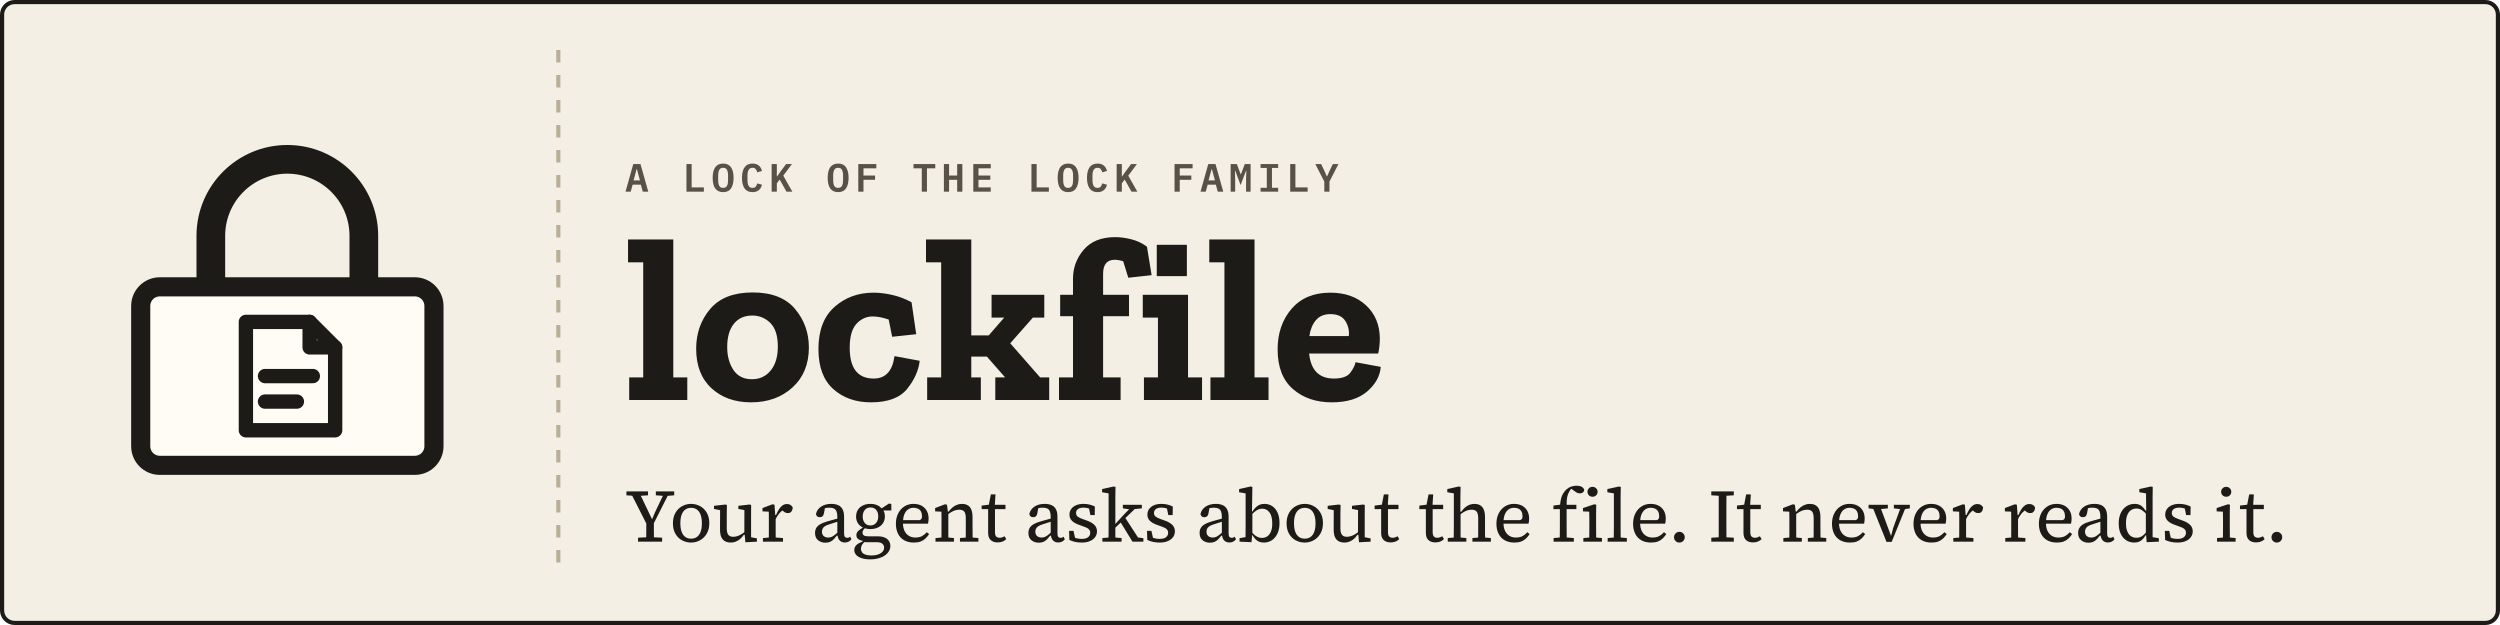
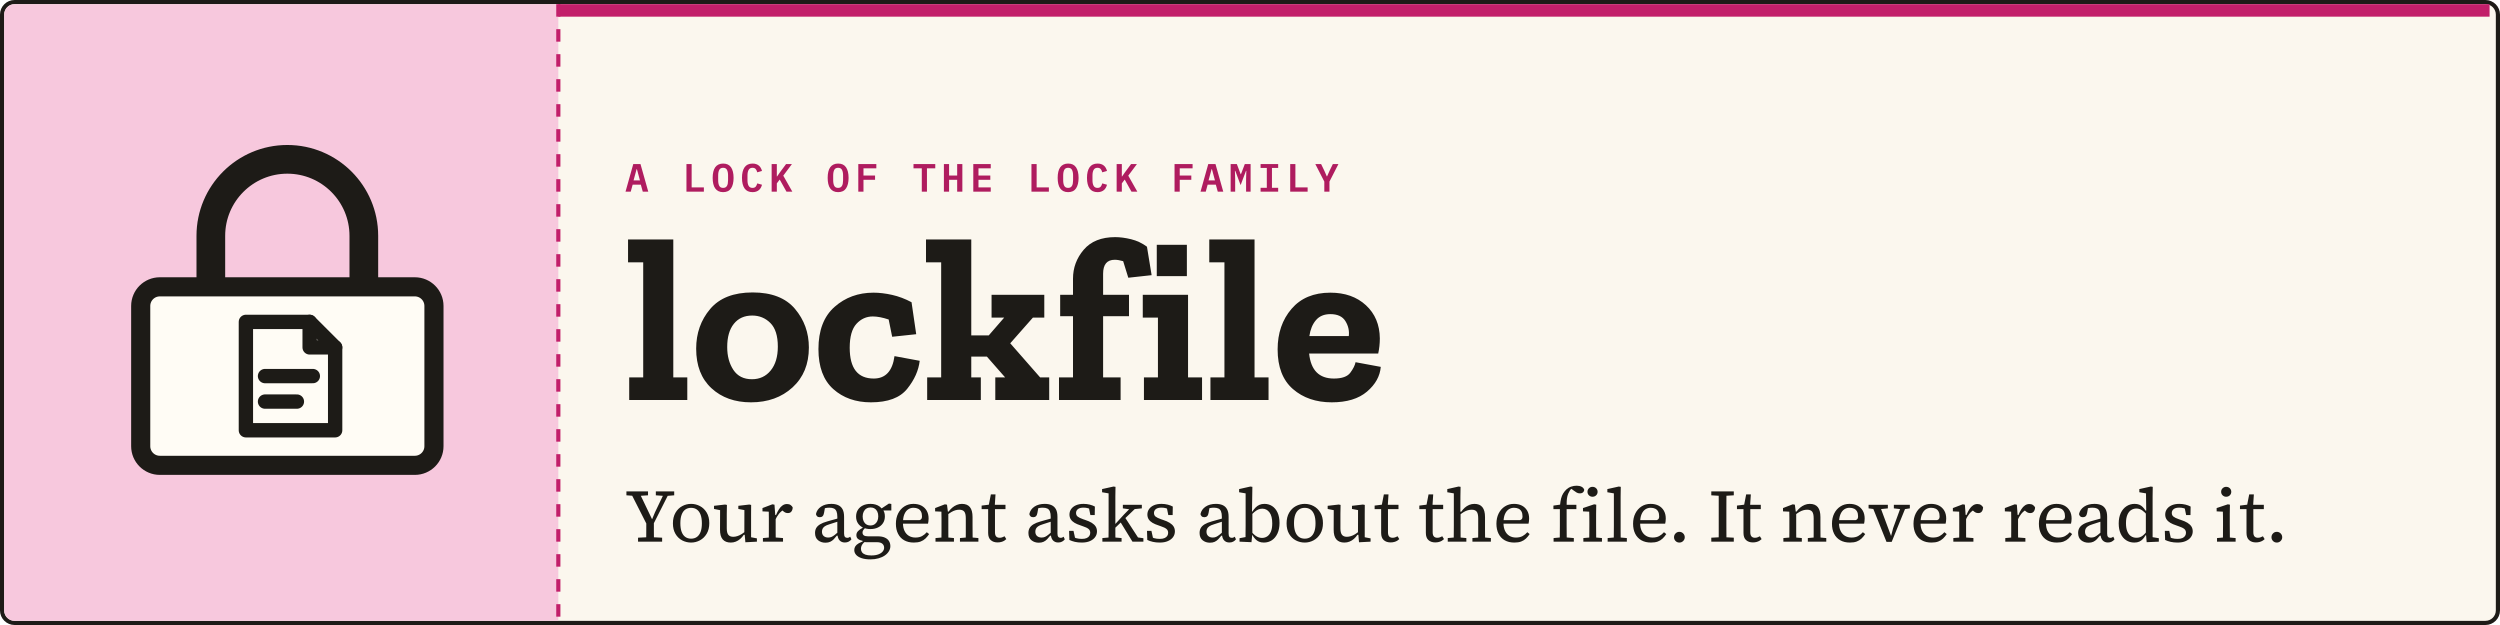
<svg xmlns="http://www.w3.org/2000/svg" viewBox="0 0 1200 300" width="1200" height="300" role="img" aria-label="lockfile: Your agent asks about the file. It never reads it.">
  <style>.lg .i{stroke:#1d1b17}.lg .f{fill:#1d1b17}.lg .p{fill:#fffcf5}.lg .d{stroke:#575146}</style>
-   <rect x="1" y="1" width="1198" height="298" rx="6" fill="#f4efe4" stroke="#1d1b17" stroke-width="2" />
-   <path d="M268 24 V276" stroke="#b9af98" stroke-width="2" stroke-dasharray="6 6" />
+   <rect x="1" y="1" width="1198" height="298" rx="6" fill="#fbf7ee" stroke="#1d1b17" stroke-width="2" />
+   <path d="M7 2 H268 V298 H7 a5 5 0 0 1 -5 -5 V7 a5 5 0 0 1 5 -5 Z" fill="#f7c8dd" />
+   <path d="M268 2 V298" stroke="#c21f6a" stroke-width="2" stroke-dasharray="6 6" />
+   <path d="M268 5 H1195" stroke="#c21f6a" stroke-width="6" />
  <g class="lg" transform="translate(40 52) scale(1.53)">
    <path class="i" d="M40 58 V40 a24 24 0 0 1 48 0 V58" fill="none" stroke-width="9" stroke-linecap="round" />
    <rect class="p i" x="18" y="56" width="92" height="56" rx="6" stroke-width="6" />
    <g class="i" fill="none" stroke-width="4.5" stroke-linecap="round" stroke-linejoin="round">
      <path d="M51 67 H71 L79 75 V101 H51 Z" />
      <path d="M71 67 V75 H79" />
      <path d="M57 84 H72 M57 92 H67" />
    </g>
  </g>
-   <path fill="#575146" d="M308.53 92 307.6 88.64H303.67L302.75 92H300.25L303.97 78.74H307.43L311.17 92ZM305.72 81.19H305.57L304.1 86.6H307.18ZM329.5 92V78.74H331.99V89.95H337.86V92ZM347.1 92.23Q345.81 92.23 344.86 91.76Q343.91 91.3 343.29 90.42Q342.67 89.55 342.38 88.28Q342.08 87 342.08 85.37Q342.08 83.75 342.38 82.47Q342.67 81.19 343.29 80.31Q343.91 79.44 344.86 78.98Q345.81 78.51 347.1 78.51Q349.68 78.51 350.9 80.31Q352.12 82.12 352.12 85.37Q352.12 88.62 350.9 90.42Q349.68 92.23 347.1 92.23ZM347.1 90.19Q347.76 90.19 348.22 89.94Q348.68 89.68 348.95 89.21Q349.23 88.73 349.35 88.04Q349.47 87.34 349.47 86.49V84.23Q349.47 82.52 348.95 81.53Q348.43 80.54 347.1 80.54Q345.77 80.54 345.25 81.53Q344.72 82.52 344.72 84.23V86.51Q344.72 88.22 345.25 89.21Q345.77 90.19 347.1 90.19ZM361.24 92.23Q358.64 92.23 357.39 90.44Q356.15 88.66 356.15 85.37Q356.15 82.1 357.39 80.31Q358.64 78.51 361.24 78.51Q362.23 78.51 362.98 78.78Q363.73 79.04 364.28 79.51Q364.83 79.97 365.19 80.63Q365.56 81.28 365.76 82.06L363.48 82.71Q363.35 82.25 363.18 81.85Q363.01 81.45 362.75 81.16Q362.5 80.87 362.12 80.7Q361.74 80.54 361.2 80.54Q359.91 80.54 359.35 81.53Q358.79 82.52 358.79 84.23V86.51Q358.79 88.22 359.35 89.21Q359.91 90.19 361.2 90.19Q361.74 90.19 362.12 90.03Q362.5 89.87 362.75 89.58Q363.01 89.28 363.18 88.88Q363.35 88.48 363.48 88.03L365.76 88.67Q365.56 89.45 365.19 90.11Q364.83 90.77 364.28 91.23Q363.73 91.7 362.98 91.96Q362.23 92.23 361.24 92.23ZM374.26 86.19 372.88 88.01V92H370.39V78.74H372.88V84.7H372.99L374.53 82.5L377.32 78.74H380.13L375.97 84.32L380.32 92H377.51ZM402.3 92.23Q401.01 92.23 400.06 91.76Q399.11 91.3 398.49 90.42Q397.87 89.55 397.58 88.28Q397.28 87 397.28 85.37Q397.28 83.75 397.58 82.47Q397.87 81.19 398.49 80.31Q399.11 79.44 400.06 78.98Q401.01 78.51 402.3 78.51Q404.88 78.51 406.1 80.31Q407.32 82.12 407.32 85.37Q407.32 88.62 406.1 90.42Q404.88 92.23 402.3 92.23ZM402.3 90.19Q402.97 90.19 403.42 89.94Q403.88 89.68 404.15 89.21Q404.43 88.73 404.55 88.04Q404.68 87.34 404.68 86.49V84.23Q404.68 82.52 404.15 81.53Q403.63 80.54 402.3 80.54Q400.97 80.54 400.45 81.53Q399.93 82.52 399.93 84.23V86.51Q399.93 88.22 400.45 89.21Q400.97 90.19 402.3 90.19ZM411.98 92V78.74H420.64V80.79H414.47V84.25H420.03V86.3H414.47V92ZM444.94 80.79V92H442.46V80.79H438.48V78.74H448.93V80.79ZM459.44 86.3H455.56V92H453.07V78.74H455.56V84.25H459.44V78.74H461.93V92H459.44ZM467.18 92V78.74H475.56V80.79H469.67V84.25H475.35V86.3H469.67V89.95H475.56V92ZM495.1 92V78.74H497.59V89.95H503.46V92ZM512.7 92.23Q511.41 92.23 510.46 91.76Q509.51 91.3 508.89 90.42Q508.27 89.55 507.98 88.28Q507.68 87 507.68 85.37Q507.68 83.75 507.98 82.47Q508.27 81.19 508.89 80.31Q509.51 79.44 510.46 78.98Q511.41 78.51 512.7 78.51Q515.28 78.51 516.5 80.31Q517.72 82.12 517.72 85.37Q517.72 88.62 516.5 90.42Q515.28 92.23 512.7 92.23ZM512.7 90.19Q513.37 90.19 513.82 89.94Q514.28 89.68 514.55 89.21Q514.83 88.73 514.95 88.04Q515.08 87.34 515.08 86.49V84.23Q515.08 82.52 514.55 81.53Q514.03 80.54 512.7 80.54Q511.37 80.54 510.85 81.53Q510.33 82.52 510.33 84.23V86.51Q510.33 88.22 510.85 89.21Q511.37 90.19 512.7 90.19ZM526.84 92.23Q524.24 92.23 522.99 90.44Q521.75 88.66 521.75 85.37Q521.75 82.1 522.99 80.31Q524.24 78.51 526.84 78.51Q527.83 78.51 528.58 78.78Q529.33 79.04 529.88 79.51Q530.43 79.97 530.79 80.63Q531.16 81.28 531.36 82.06L529.08 82.71Q528.95 82.25 528.78 81.85Q528.61 81.45 528.35 81.16Q528.1 80.87 527.72 80.7Q527.34 80.54 526.8 80.54Q525.51 80.54 524.95 81.53Q524.39 82.52 524.39 84.23V86.51Q524.39 88.22 524.95 89.21Q525.51 90.19 526.8 90.19Q527.34 90.19 527.72 90.03Q528.1 89.87 528.35 89.58Q528.61 89.28 528.78 88.88Q528.95 88.48 529.08 88.03L531.36 88.67Q531.16 89.45 530.79 90.11Q530.43 90.77 529.88 91.23Q529.33 91.7 528.58 91.96Q527.83 92.23 526.84 92.23ZM539.86 86.19 538.48 88.01V92H535.99V78.74H538.48V84.7H538.59L540.13 82.5L542.92 78.74H545.73L541.57 84.32L545.92 92H543.11ZM563.78 92V78.74H572.44V80.79H566.27V84.25H571.83V86.3H566.27V92ZM584.53 92 583.6 88.64H579.67L578.76 92H576.25L579.97 78.74H583.43L587.17 92ZM581.72 81.19H581.57L580.1 86.6H583.18ZM598.12 85.86 598.24 82.03H598.07L595.5 88.85L592.94 82.03H592.76L592.88 85.86V92H590.71V78.74H593.68L595.52 83.62H595.65L597.51 78.74H600.29V92H598.12ZM605.08 92V90.14H608.07V80.6H605.08V78.74H613.52V80.6H610.54V90.14H613.52V92ZM619.3 92V78.74H621.79V89.95H627.66V92ZM635.67 92V87.16L631.35 78.74H634.13L635.67 81.93L636.86 84.65H637L638.21 81.93L639.77 78.74H642.45L638.14 87.16V92Z" />
+   <path fill="#af1c5f" d="M308.53 92 307.6 88.64H303.67L302.75 92H300.25L303.97 78.74H307.43L311.17 92ZM305.72 81.19H305.57L304.1 86.6H307.18ZM329.5 92V78.74H331.99V89.95H337.86V92ZM347.1 92.23Q345.81 92.23 344.86 91.76Q343.91 91.3 343.29 90.42Q342.67 89.55 342.38 88.28Q342.08 87 342.08 85.37Q342.08 83.75 342.38 82.47Q342.67 81.19 343.29 80.31Q343.91 79.44 344.86 78.98Q345.81 78.51 347.1 78.51Q349.68 78.51 350.9 80.31Q352.12 82.12 352.12 85.37Q352.12 88.62 350.9 90.42Q349.68 92.23 347.1 92.23ZM347.1 90.19Q347.76 90.19 348.22 89.94Q348.68 89.68 348.95 89.21Q349.23 88.73 349.35 88.04Q349.47 87.34 349.47 86.49V84.23Q349.47 82.52 348.95 81.53Q348.43 80.54 347.1 80.54Q345.77 80.54 345.25 81.53Q344.72 82.52 344.72 84.23V86.51Q344.72 88.22 345.25 89.21Q345.77 90.19 347.1 90.19ZM361.24 92.23Q358.64 92.23 357.39 90.44Q356.15 88.66 356.15 85.37Q356.15 82.1 357.39 80.31Q358.64 78.51 361.24 78.51Q362.23 78.51 362.98 78.78Q363.73 79.04 364.28 79.51Q364.83 79.97 365.19 80.63Q365.56 81.28 365.76 82.06L363.48 82.71Q363.35 82.25 363.18 81.85Q363.01 81.45 362.75 81.16Q362.5 80.87 362.12 80.7Q361.74 80.54 361.2 80.54Q359.91 80.54 359.35 81.53Q358.79 82.52 358.79 84.23V86.51Q358.79 88.22 359.35 89.21Q359.91 90.19 361.2 90.19Q361.74 90.19 362.12 90.03Q362.5 89.87 362.75 89.58Q363.01 89.28 363.18 88.88Q363.35 88.48 363.48 88.03L365.76 88.67Q365.56 89.45 365.19 90.11Q364.83 90.77 364.28 91.23Q363.73 91.7 362.98 91.96Q362.23 92.23 361.24 92.23ZM374.26 86.19 372.88 88.01V92H370.39V78.74H372.88V84.7H372.99L374.53 82.5L377.32 78.74H380.13L375.97 84.32L380.32 92H377.51ZM402.3 92.23Q401.01 92.23 400.06 91.76Q399.11 91.3 398.49 90.42Q397.87 89.55 397.58 88.28Q397.28 87 397.28 85.37Q397.28 83.75 397.58 82.47Q397.87 81.19 398.49 80.31Q399.11 79.44 400.06 78.98Q401.01 78.51 402.3 78.51Q404.88 78.51 406.1 80.31Q407.32 82.12 407.32 85.37Q407.32 88.62 406.1 90.42Q404.88 92.23 402.3 92.23ZM402.3 90.19Q402.97 90.19 403.42 89.94Q403.88 89.68 404.15 89.21Q404.43 88.73 404.55 88.04Q404.68 87.34 404.68 86.49V84.23Q404.68 82.52 404.15 81.53Q403.63 80.54 402.3 80.54Q400.97 80.54 400.45 81.53Q399.93 82.52 399.93 84.23V86.51Q399.93 88.22 400.45 89.21Q400.97 90.19 402.3 90.19ZM411.98 92V78.74H420.64V80.79H414.47V84.25H420.03V86.3H414.47V92ZM444.94 80.79V92H442.46V80.79H438.48V78.74H448.93V80.79ZM459.44 86.3H455.56V92H453.07V78.74H455.56V84.25H459.44V78.74H461.93V92H459.44ZM467.18 92V78.74H475.56V80.79H469.67V84.25H475.35V86.3H469.67V89.95H475.56V92ZM495.1 92V78.74H497.59V89.95H503.46V92ZM512.7 92.23Q511.41 92.23 510.46 91.76Q509.51 91.3 508.89 90.42Q508.27 89.55 507.98 88.28Q507.68 87 507.68 85.37Q507.68 83.75 507.98 82.47Q508.27 81.19 508.89 80.31Q509.51 79.44 510.46 78.98Q511.41 78.51 512.7 78.51Q515.28 78.51 516.5 80.31Q517.72 82.12 517.72 85.37Q517.72 88.62 516.5 90.42Q515.28 92.23 512.7 92.23ZM512.7 90.19Q513.37 90.19 513.82 89.94Q514.28 89.68 514.55 89.21Q514.83 88.73 514.95 88.04Q515.08 87.34 515.08 86.49V84.23Q515.08 82.52 514.55 81.53Q514.03 80.54 512.7 80.54Q511.37 80.54 510.85 81.53Q510.33 82.52 510.33 84.23V86.51Q510.33 88.22 510.85 89.21Q511.37 90.19 512.7 90.19ZM526.84 92.23Q524.24 92.23 522.99 90.44Q521.75 88.66 521.75 85.37Q521.75 82.1 522.99 80.31Q524.24 78.51 526.84 78.51Q527.83 78.51 528.58 78.78Q529.33 79.04 529.88 79.51Q530.43 79.97 530.79 80.63Q531.16 81.28 531.36 82.06L529.08 82.71Q528.95 82.25 528.78 81.85Q528.61 81.45 528.35 81.16Q528.1 80.87 527.72 80.7Q527.34 80.54 526.8 80.54Q525.51 80.54 524.95 81.53Q524.39 82.52 524.39 84.23V86.51Q524.39 88.22 524.95 89.21Q525.51 90.19 526.8 90.19Q527.34 90.19 527.72 90.03Q528.1 89.87 528.35 89.58Q528.61 89.28 528.78 88.88Q528.95 88.48 529.08 88.03L531.36 88.67Q531.16 89.45 530.79 90.11Q530.43 90.77 529.88 91.23Q529.33 91.7 528.58 91.96Q527.83 92.23 526.84 92.23ZM539.86 86.19 538.48 88.01V92H535.99V78.74H538.48V84.7H538.59L540.13 82.5L542.92 78.74H545.73L541.57 84.32L545.92 92H543.11ZM563.78 92V78.74H572.44V80.79H566.27V84.25H571.83V86.3H566.27V92ZM584.53 92 583.6 88.64H579.67L578.76 92H576.25L579.97 78.74H583.43L587.17 92ZM581.72 81.19H581.57L580.1 86.6H583.18ZM598.12 85.86 598.24 82.03H598.07L595.5 88.85L592.94 82.03H592.76L592.88 85.86V92H590.71V78.74H593.68L595.52 83.62H595.65L597.51 78.74H600.29V92H598.12ZM605.08 92V90.14H608.07V80.6H605.08V78.74H613.52V80.6H610.54V90.14H613.52V92ZM619.3 92V78.74H621.79V89.95H627.66V92ZM635.67 92V87.16L631.35 78.74H634.13L635.67 81.93L636.86 84.65H637L638.21 81.93L639.77 78.74H642.45L638.14 87.16V92Z" />
  <path fill="#1d1b17" d="M329.9 192H302.02V181.14H308.74V125.92H301.46V114.94H323.18V181.14H329.9ZM388.26 166.8Q388.26 178.78 380.42 185.95Q372.58 193.12 360.48 193.12Q348.83 193.12 341.5 186.34Q334.16 179.57 334.16 167.36Q334.16 156.27 340.88 148.32Q347.6 140.37 361.26 140.37Q374.93 140.37 381.59 148.26Q388.26 156.16 388.26 166.8ZM373.36 166.35Q373.36 158.62 369.78 155.04Q366.19 151.46 361.04 151.46Q355.44 151.46 352.25 155.43Q349.06 159.41 349.06 166.58Q349.06 173.07 352.02 177.55Q354.99 182.03 360.93 182.03Q366.53 182.03 369.94 177.83Q373.36 173.63 373.36 166.35ZM441.46 173.18Q440.67 180.13 435.46 186.62Q430.26 193.12 418.05 193.12Q407.07 193.12 399.96 186.74Q392.85 180.35 392.85 167.58Q392.85 154.14 400.58 147.31Q408.3 140.48 419.28 140.48Q423.42 140.48 428.18 141.54Q432.94 142.61 437.54 145.07L439.78 160.42L428.24 161.65L426.56 153.36Q422.19 151.9 418.94 151.9Q414.35 151.9 411.1 155.43Q407.86 158.96 407.86 166.91Q407.86 181.7 419.39 181.7Q427.9 181.7 429.36 170.94ZM503.62 192H477.74V181.14H482.45L473.71 171.17H466.21V181.14H470.8V192H445.04V181.14H451.76V125.92H444.48V114.94H466.21V160.98H474.61L482 152.46H475.95V141.49H501.26V152.46H495.78L484.91 164.78L499.25 181.14H503.62ZM535.31 113.82Q538.78 113.82 542.93 114.83Q547.07 115.84 550.54 118.42L552.78 132.08L541.58 133.31L539.12 125.36Q536.77 124.69 535.09 124.69Q529.49 124.69 529.49 131.41V141.49H541.92V151.79H529.49V181.14H537.89V192H508.32V181.14H515.04V151.79H508.88V141.49H515.04V133.76Q515.04 125.92 520.19 119.87Q525.34 113.82 535.31 113.82ZM555.25 132.53V117.52H569.7V132.53ZM576.98 192H549.09V181.14H555.81V152.46H548.53V141.49H570.26V181.14H576.98ZM608.9 192H581.01V181.14H587.73V125.92H580.45V114.94H602.18V181.14H608.9ZM662.77 176.1Q662.21 182.82 656.16 187.97Q650.11 193.12 639.25 193.12Q627.94 193.12 620.6 186.74Q613.26 180.35 613.26 167.7Q613.26 156.05 619.93 148.26Q626.59 140.48 638.58 140.48Q649.1 140.48 655.66 146.53Q662.21 152.58 662.32 162.43Q662.32 166.13 661.54 169.71H628.38Q629.62 181.7 640.26 181.7Q646.08 181.7 648.15 178.9Q650.22 176.1 650.67 173.86ZM647.42 161.31Q647.87 157.5 645.8 154.14Q643.73 150.78 638.58 150.78Q634.1 150.78 631.63 153.7Q629.17 156.61 628.5 161.31Z" />
  <path fill="#1d1b17" d="M306.26 260V258.09L311.45 257.84H312.6L317.82 258.09V260ZM310.15 260Q310.19 258.7 310.19 257.41Q310.19 256.11 310.21 254.78Q310.22 253.45 310.22 252.04Q310.22 250.64 310.22 249.16H313.86Q313.86 250.64 313.86 252.03Q313.86 253.41 313.86 254.76Q313.86 256.11 313.88 257.41Q313.9 258.7 313.9 260ZM310.76 252.33 302.41 235.88H306.59L313.21 249.7H312.82L314.4 245.89L319.19 235.88H321.56L313.25 252.33ZM300.68 237.75V235.88H311.05V237.75L306.55 238.04H304.72ZM314.8 237.75V235.88H323.62V237.75L320.02 238.04H318.79ZM331.72 260.43Q329.45 260.43 327.45 259.39Q325.45 258.34 324.23 256.27Q323 254.2 323 251.22Q323 248.23 324.23 246.12Q325.45 244.02 327.45 242.94Q329.45 241.86 331.72 241.86Q333.98 241.86 335.98 242.92Q337.98 243.98 339.22 246.05Q340.46 248.12 340.46 251.11Q340.46 254.1 339.22 256.18Q337.98 258.27 335.98 259.35Q333.98 260.43 331.72 260.43ZM331.72 258.56Q333.37 258.56 334.52 257.73Q335.68 256.9 336.29 255.28Q336.9 253.66 336.9 251.22Q336.9 248.73 336.29 247.08Q335.68 245.42 334.52 244.59Q333.37 243.76 331.72 243.76Q330.1 243.76 328.94 244.59Q327.79 245.42 327.18 247.06Q326.57 248.7 326.57 251.14Q326.57 253.63 327.18 255.27Q327.79 256.9 328.94 257.73Q330.1 258.56 331.72 258.56ZM350.76 260.43Q348.24 260.43 346.91 258.92Q345.58 257.41 345.61 254.17L345.65 243.87L346.76 245.1L342.73 244.3V242.79L348.02 242.18L348.92 242.36L348.85 246.72V253.59Q348.85 255.79 349.61 256.72Q350.36 257.66 351.95 257.66Q352.88 257.66 353.87 257.35Q354.86 257.05 355.84 256.45Q356.81 255.86 357.74 255.07L358.03 256.69H357.02Q356.27 257.84 355.3 258.69Q354.32 259.53 353.19 259.98Q352.06 260.43 350.76 260.43ZM357.78 260.29 357.42 256.22 357.28 256.18 357.31 244.84 354.4 244.3V242.79L359.65 242.18L360.55 242.36L360.52 246.72V257.88L363.32 258.42V260ZM366.2 260V258.27L370.27 257.91H371.28L375.85 258.27V260ZM369.01 260Q369.01 258.92 369.03 257.59Q369.05 256.26 369.05 254.85Q369.05 253.45 369.05 252.26V250.39Q369.05 249.45 369.05 248.66Q369.05 247.87 369.03 247.13Q369.01 246.39 369.01 245.6L365.99 245.46V243.87L370.74 242.07L371.75 242.25L372.11 247.15L372.32 247.18V252.26Q372.32 253.45 372.32 254.85Q372.32 256.26 372.34 257.59Q372.36 258.92 372.36 260ZM372 249.88 371.71 247.22H372.5Q373.15 245.6 373.93 244.41Q374.7 243.22 375.65 242.58Q376.61 241.93 377.76 241.93Q378.84 241.93 379.54 242.45Q380.24 242.97 380.5 243.58Q380.46 244.7 379.9 245.49Q379.34 246.28 378.16 246.28Q377.4 246.28 376.84 245.98Q376.28 245.67 375.82 245.24L374.99 244.45L376.86 244.3Q375.06 245.17 373.89 246.63Q372.72 248.08 372 249.88ZM396.19 260.5Q394.14 260.5 392.68 259.32Q391.22 258.13 391.22 255.82Q391.22 254.49 391.78 253.48Q392.34 252.48 393.62 251.68Q394.9 250.89 397.09 250.28Q398.14 249.96 399.16 249.69Q400.19 249.42 401.21 249.13Q402.24 248.84 403.25 248.55V250.03Q401.95 250.42 400.66 250.84Q399.36 251.25 398.06 251.68Q396.59 252.12 395.83 252.67Q395.08 253.23 394.81 253.86Q394.54 254.49 394.54 255.21Q394.54 256.54 395.36 257.28Q396.19 258.02 397.56 258.02Q398.46 258.02 399.18 257.7Q399.9 257.37 400.73 256.71Q401.56 256.04 402.67 255.07L402.92 257.12H401.66Q400.94 258.06 400.21 258.83Q399.47 259.6 398.51 260.05Q397.56 260.5 396.19 260.5ZM405.52 260.4Q403.97 260.4 403.01 259.39Q402.06 258.38 401.99 256.4L401.92 256.33V248.08Q401.92 246.43 401.52 245.46Q401.12 244.48 400.28 244.09Q399.43 243.69 398.14 243.69Q397.24 243.69 396.41 243.84Q395.58 243.98 394.68 244.38L396.12 242.94L395.54 246.18Q395.36 247.26 394.86 247.76Q394.36 248.26 393.53 248.26Q392.66 248.26 392.21 247.81Q391.76 247.36 391.66 246.75Q392.12 244.52 394.1 243.19Q396.08 241.86 399.07 241.86Q400.94 241.86 402.31 242.47Q403.68 243.08 404.42 244.43Q405.16 245.78 405.16 248.08V256.08Q405.16 257.19 405.55 257.68Q405.95 258.16 406.67 258.16Q407.14 258.16 407.48 258Q407.82 257.84 408.11 257.62L408.68 258.88Q408.14 259.57 407.37 259.98Q406.6 260.4 405.52 260.4ZM417.83 268.5Q415.31 268.5 413.58 267.92Q411.85 267.34 410.95 266.34Q410.05 265.33 410.05 264.03Q410.05 263.02 410.56 262.23Q411.06 261.44 412.18 260.79Q413.29 260.14 415.09 259.6L415.34 259.86Q414.66 260.36 414.19 260.94Q413.72 261.51 413.49 262.12Q413.26 262.74 413.26 263.46Q413.26 264.39 413.78 265.11Q414.3 265.83 415.4 266.23Q416.5 266.62 418.22 266.62Q420.24 266.62 421.61 266.1Q422.98 265.58 423.68 264.73Q424.38 263.89 424.38 262.92Q424.38 261.73 423.53 260.99Q422.69 260.25 420.85 260.25H416.21Q415.67 260.25 415.11 260.23Q414.55 260.22 414.05 260.18V259.6Q412.72 259.35 411.89 258.72Q411.06 258.09 411.06 256.87Q411.06 255.79 411.83 254.96Q412.61 254.13 414.08 253.34V252.55L415.92 252.84Q414.95 253.66 414.48 254.28Q414.01 254.89 414.01 255.61Q414.01 256.51 414.64 256.98Q415.27 257.44 416.71 257.44H421.39Q423.37 257.44 424.7 258.04Q426.04 258.63 426.7 259.69Q427.37 260.76 427.37 262.16Q427.37 263.42 426.68 264.57Q426 265.72 424.74 266.61Q423.48 267.49 421.72 267.99Q419.95 268.5 417.83 268.5ZM417.83 253.95Q415.81 253.95 414.25 253.23Q412.68 252.51 411.8 251.16Q410.92 249.81 410.92 247.94Q410.92 246.07 411.8 244.7Q412.68 243.33 414.25 242.59Q415.81 241.86 417.83 241.86Q419.16 241.86 420.24 242.18Q421.32 242.5 422.11 243.06Q422.9 243.62 423.37 244.38L423.62 244.41Q424.16 245.1 424.45 245.92Q424.74 246.75 424.74 247.87Q424.74 249.7 423.86 251.07Q422.98 252.44 421.41 253.2Q419.84 253.95 417.83 253.95ZM417.79 252.22Q418.94 252.22 419.79 251.67Q420.64 251.11 421.1 250.14Q421.57 249.16 421.57 247.83Q421.57 246.54 421.12 245.58Q420.67 244.63 419.83 244.11Q418.98 243.58 417.86 243.58Q416.71 243.58 415.87 244.12Q415.02 244.66 414.55 245.64Q414.08 246.61 414.08 247.9Q414.08 249.2 414.53 250.17Q414.98 251.14 415.81 251.68Q416.64 252.22 417.79 252.22ZM422.36 245.02V243.98H423.26L426.68 241.71L427.84 241.89V245.02ZM438.64 260.43Q435.94 260.43 434.01 259.33Q432.08 258.24 431.06 256.2Q430.03 254.17 430.03 251.4Q430.03 248.59 431.11 246.45Q432.19 244.3 434.1 243.08Q436.01 241.86 438.46 241.86Q440.65 241.86 442.27 242.7Q443.89 243.55 444.81 245.13Q445.73 246.72 445.73 248.91Q445.73 249.6 445.64 250.26Q445.55 250.93 445.44 251.36H431.94V249.67H441.37Q442.13 249.42 442.34 248.95Q442.56 248.48 442.56 247.87Q442.56 246.46 442.07 245.55Q441.59 244.63 440.67 244.18Q439.75 243.73 438.46 243.73Q437.09 243.73 435.94 244.48Q434.78 245.24 434.1 246.84Q433.42 248.44 433.42 251.04Q433.42 253.23 434.15 254.8Q434.89 256.36 436.24 257.19Q437.59 258.02 439.39 258.02Q441.3 258.02 442.58 257.32Q443.86 256.62 444.86 255.46L445.98 256.36Q445.19 257.55 444.22 258.49Q443.24 259.42 441.91 259.93Q440.58 260.43 438.64 260.43ZM449.04 260V258.27L453.11 257.91H454.08L457.9 258.27V260ZM451.88 260Q451.88 258.92 451.9 257.59Q451.92 256.26 451.92 254.85Q451.92 253.45 451.92 252.26V250.39Q451.92 249.45 451.92 248.66Q451.92 247.87 451.9 247.13Q451.88 246.39 451.88 245.6L448.86 245.46V243.87L453.54 242.07L454.55 242.25L455.05 246.14H455.2V252.26Q455.2 253.45 455.2 254.85Q455.2 256.26 455.21 257.59Q455.23 258.92 455.23 260ZM460.78 260V258.27L464.77 257.91H465.74L469.63 258.27V260ZM463.55 260Q463.55 258.92 463.57 257.59Q463.58 256.26 463.58 254.87Q463.58 253.48 463.58 252.26V248.77Q463.58 246.5 462.85 245.58Q462.11 244.66 460.45 244.66Q459.52 244.66 458.58 244.93Q457.64 245.2 456.69 245.76Q455.74 246.32 454.73 247.11L454.48 245.56H455.34Q456.1 244.52 457.07 243.69Q458.04 242.86 459.23 242.36Q460.42 241.86 461.71 241.86Q464.3 241.86 465.56 243.42Q466.82 244.99 466.82 248.19V252.26Q466.82 253.48 466.84 254.87Q466.86 256.26 466.86 257.59Q466.86 258.92 466.9 260ZM476 244.38V242.29H482.63V244.38ZM478.81 260.36Q476.8 260.36 475.55 259.24Q474.31 258.13 474.31 255.79Q474.31 255.14 474.31 254.51Q474.31 253.88 474.31 253.05V244.38H471.18V242.68L475.79 242.11L474.46 243.22L475.61 237.32H477.84L477.44 243.51L477.59 243.87V255.46Q477.59 256.9 478.18 257.52Q478.78 258.13 479.82 258.13Q480.5 258.13 481.08 257.91Q481.66 257.7 482.2 257.41L483.02 258.78Q482.63 259.17 482.02 259.55Q481.4 259.93 480.59 260.14Q479.78 260.36 478.81 260.36ZM498.61 260.5Q496.56 260.5 495.1 259.32Q493.64 258.13 493.64 255.82Q493.64 254.49 494.2 253.48Q494.76 252.48 496.04 251.68Q497.32 250.89 499.51 250.28Q500.56 249.96 501.58 249.69Q502.61 249.42 503.63 249.13Q504.66 248.84 505.67 248.55V250.03Q504.37 250.42 503.08 250.84Q501.78 251.25 500.48 251.68Q499.01 252.12 498.25 252.67Q497.5 253.23 497.23 253.86Q496.96 254.49 496.96 255.21Q496.96 256.54 497.78 257.28Q498.61 258.02 499.98 258.02Q500.88 258.02 501.6 257.7Q502.32 257.37 503.15 256.71Q503.98 256.04 505.09 255.07L505.34 257.12H504.08Q503.36 258.06 502.63 258.83Q501.89 259.6 500.93 260.05Q499.98 260.5 498.61 260.5ZM507.94 260.4Q506.39 260.4 505.43 259.39Q504.48 258.38 504.41 256.4L504.34 256.33V248.08Q504.34 246.43 503.94 245.46Q503.54 244.48 502.7 244.09Q501.85 243.69 500.56 243.69Q499.66 243.69 498.83 243.84Q498 243.98 497.1 244.38L498.54 242.94L497.96 246.18Q497.78 247.26 497.28 247.76Q496.78 248.26 495.95 248.26Q495.08 248.26 494.63 247.81Q494.18 247.36 494.08 246.75Q494.54 244.52 496.52 243.19Q498.5 241.86 501.49 241.86Q503.36 241.86 504.73 242.47Q506.1 243.08 506.84 244.43Q507.58 245.78 507.58 248.08V256.08Q507.58 257.19 507.97 257.68Q508.37 258.16 509.09 258.16Q509.56 258.16 509.9 258Q510.24 257.84 510.53 257.62L511.1 258.88Q510.56 259.57 509.79 259.98Q509.02 260.4 507.94 260.4ZM519.24 260.43Q517.44 260.43 515.96 260.09Q514.49 259.75 513.3 259.17L513.16 254.82H515.28L516.25 259.21H514.52V257.41Q515.39 257.98 516.61 258.33Q517.84 258.67 519.28 258.67Q520.72 258.67 521.6 258.27Q522.48 257.88 522.89 257.21Q523.31 256.54 523.31 255.75Q523.31 254.56 522.48 253.88Q521.65 253.2 519.85 252.62L518.66 252.19Q516.97 251.65 515.78 250.95Q514.6 250.24 513.97 249.27Q513.34 248.3 513.34 246.97Q513.34 245.53 514.15 244.36Q514.96 243.19 516.49 242.52Q518.02 241.86 520.1 241.86Q521.69 241.86 523.09 242.22Q524.5 242.58 525.54 243.15L525.47 247.22H523.38L522.59 243.3H524.06V244.77Q523.2 244.2 522.21 243.93Q521.22 243.66 520.1 243.66Q518.27 243.66 517.39 244.38Q516.5 245.1 516.5 246.21Q516.5 247.33 517.28 247.96Q518.05 248.59 519.92 249.24L520.86 249.56Q522.77 250.17 524.05 250.96Q525.32 251.76 525.94 252.75Q526.55 253.74 526.55 255.07Q526.55 256.58 525.68 257.79Q524.82 258.99 523.2 259.71Q521.58 260.43 519.24 260.43ZM529.14 260V258.27L533.24 257.91H534.22L538.36 258.27V260ZM532.06 260Q532.09 259.03 532.09 258.07Q532.09 257.12 532.11 256.13Q532.13 255.14 532.13 254.17Q532.13 253.2 532.13 252.26V236.82L529 236.28V234.76L534.47 233.54L535.44 233.68L535.37 238.26V252.26Q535.37 253.2 535.37 254.17Q535.37 255.14 535.37 256.13Q535.37 257.12 535.39 258.07Q535.4 259.03 535.4 260ZM533.89 254.71V251.97H534.94L539.51 246.97L544.12 242.29H546.82ZM543.58 260 537.56 250.17 539.72 247.94 546.24 257.98 548.83 258.34V260ZM538.97 244.02V242.29H548.08V244.02L543.68 244.45L542.86 244.56ZM556.64 260.43Q554.84 260.43 553.37 260.09Q551.89 259.75 550.7 259.17L550.56 254.82H552.68L553.66 259.21H551.93V257.41Q552.79 257.98 554.02 258.33Q555.24 258.67 556.68 258.67Q558.12 258.67 559 258.27Q559.88 257.88 560.3 257.21Q560.71 256.54 560.71 255.75Q560.71 254.56 559.88 253.88Q559.06 253.2 557.26 252.62L556.07 252.19Q554.38 251.65 553.19 250.95Q552 250.24 551.37 249.27Q550.74 248.3 550.74 246.97Q550.74 245.53 551.55 244.36Q552.36 243.19 553.89 242.52Q555.42 241.86 557.51 241.86Q559.09 241.86 560.5 242.22Q561.9 242.58 562.94 243.15L562.87 247.22H560.78L559.99 243.3H561.47V244.77Q560.6 244.2 559.61 243.93Q558.62 243.66 557.51 243.66Q555.67 243.66 554.79 244.38Q553.91 245.1 553.91 246.21Q553.91 247.33 554.68 247.96Q555.46 248.59 557.33 249.24L558.26 249.56Q560.17 250.17 561.45 250.96Q562.73 251.76 563.34 252.75Q563.95 253.74 563.95 255.07Q563.95 256.58 563.09 257.79Q562.22 258.99 560.6 259.71Q558.98 260.43 556.64 260.43ZM580.76 260.5Q578.71 260.5 577.25 259.32Q575.8 258.13 575.8 255.82Q575.8 254.49 576.35 253.48Q576.91 252.48 578.19 251.68Q579.47 250.89 581.66 250.28Q582.71 249.96 583.73 249.69Q584.76 249.42 585.79 249.13Q586.81 248.84 587.82 248.55V250.03Q586.52 250.42 585.23 250.84Q583.93 251.25 582.64 251.68Q581.16 252.12 580.4 252.67Q579.65 253.23 579.38 253.86Q579.11 254.49 579.11 255.21Q579.11 256.54 579.94 257.28Q580.76 258.02 582.13 258.02Q583.03 258.02 583.75 257.7Q584.47 257.37 585.3 256.71Q586.13 256.04 587.24 255.07L587.5 257.12H586.24Q585.52 258.06 584.78 258.83Q584.04 259.6 583.09 260.05Q582.13 260.5 580.76 260.5ZM590.09 260.4Q588.54 260.4 587.59 259.39Q586.63 258.38 586.56 256.4L586.49 256.33V248.08Q586.49 246.43 586.09 245.46Q585.7 244.48 584.85 244.09Q584 243.69 582.71 243.69Q581.81 243.69 580.98 243.84Q580.15 243.98 579.25 244.38L580.69 242.94L580.12 246.18Q579.94 247.26 579.43 247.76Q578.93 248.26 578.1 248.26Q577.24 248.26 576.79 247.81Q576.34 247.36 576.23 246.75Q576.7 244.52 578.68 243.19Q580.66 241.86 583.64 241.86Q585.52 241.86 586.88 242.47Q588.25 243.08 588.99 244.43Q589.73 245.78 589.73 248.08V256.08Q589.73 257.19 590.12 257.68Q590.52 258.16 591.24 258.16Q591.71 258.16 592.05 258Q592.39 257.84 592.68 257.62L593.26 258.88Q592.72 259.57 591.94 259.98Q591.17 260.4 590.09 260.4ZM594.98 260V258.34L597.86 257.8Q597.86 256.9 597.86 255.95Q597.86 255 597.88 254.04Q597.9 253.09 597.9 252.26V236.82L594.77 236.28V234.76L600.17 233.54L601.14 233.68L601.07 238.26L600.96 245.6L601.14 245.85V256.58L601.07 256.62L600.71 260.25ZM606.65 260.43Q605.35 260.43 604.36 260.02Q603.37 259.6 602.58 258.78Q601.79 257.95 601.07 256.72H599.81L599.99 254.38Q601.43 256.29 602.81 257.25Q604.2 258.2 605.78 258.2Q607.15 258.2 608.27 257.46Q609.38 256.72 610.03 255.18Q610.68 253.63 610.68 251.25Q610.68 247.69 609.33 245.92Q607.98 244.16 605.89 244.16Q604.92 244.16 603.98 244.56Q603.05 244.95 602.08 245.78Q601.1 246.61 599.95 247.94L599.81 245.6H601.1Q601.86 244.45 602.69 243.6Q603.52 242.76 604.54 242.31Q605.57 241.86 606.94 241.86Q608.99 241.86 610.63 242.92Q612.26 243.98 613.22 246.03Q614.17 248.08 614.17 251.04Q614.17 253.95 613.18 256.08Q612.19 258.2 610.5 259.32Q608.81 260.43 606.65 260.43ZM626.27 260.43Q624 260.43 622 259.39Q620 258.34 618.78 256.27Q617.56 254.2 617.56 251.22Q617.56 248.23 618.78 246.12Q620 244.02 622 242.94Q624 241.86 626.27 241.86Q628.54 241.86 630.53 242.92Q632.53 243.98 633.77 246.05Q635.02 248.12 635.02 251.11Q635.02 254.1 633.77 256.18Q632.53 258.27 630.53 259.35Q628.54 260.43 626.27 260.43ZM626.27 258.56Q627.92 258.56 629.08 257.73Q630.23 256.9 630.84 255.28Q631.45 253.66 631.45 251.22Q631.45 248.73 630.84 247.08Q630.23 245.42 629.08 244.59Q627.92 243.76 626.27 243.76Q624.65 243.76 623.5 244.59Q622.34 245.42 621.73 247.06Q621.12 248.7 621.12 251.14Q621.12 253.63 621.73 255.27Q622.34 256.9 623.5 257.73Q624.65 258.56 626.27 258.56ZM645.31 260.43Q642.79 260.43 641.46 258.92Q640.13 257.41 640.16 254.17L640.2 243.87L641.32 245.1L637.28 244.3V242.79L642.58 242.18L643.48 242.36L643.4 246.72V253.59Q643.4 255.79 644.16 256.72Q644.92 257.66 646.5 257.66Q647.44 257.66 648.43 257.35Q649.42 257.05 650.39 256.45Q651.36 255.86 652.3 255.07L652.58 256.69H651.58Q650.82 257.84 649.85 258.69Q648.88 259.53 647.74 259.98Q646.61 260.43 645.31 260.43ZM652.33 260.29 651.97 256.22 651.83 256.18 651.86 244.84 648.95 244.3V242.79L654.2 242.18L655.1 242.36L655.07 246.72V257.88L657.88 258.42V260ZM664.64 244.38V242.29H671.27V244.38ZM667.45 260.36Q665.44 260.36 664.19 259.24Q662.95 258.13 662.95 255.79Q662.95 255.14 662.95 254.51Q662.95 253.88 662.95 253.05V244.38H659.82V242.68L664.43 242.11L663.1 243.22L664.25 237.32H666.48L666.08 243.51L666.23 243.87V255.46Q666.23 256.9 666.82 257.52Q667.42 258.13 668.46 258.13Q669.14 258.13 669.72 257.91Q670.3 257.7 670.84 257.41L671.66 258.78Q671.27 259.17 670.66 259.55Q670.04 259.93 669.23 260.14Q668.42 260.36 667.45 260.36ZM686.1 244.38V242.29H692.72V244.38ZM688.91 260.36Q686.89 260.36 685.65 259.24Q684.41 258.13 684.41 255.79Q684.41 255.14 684.41 254.51Q684.41 253.88 684.41 253.05V244.38H681.28V242.68L685.88 242.11L684.55 243.22L685.7 237.32H687.94L687.54 243.51L687.68 243.87V255.46Q687.68 256.9 688.28 257.52Q688.87 258.13 689.92 258.13Q690.6 258.13 691.18 257.91Q691.75 257.7 692.29 257.41L693.12 258.78Q692.72 259.17 692.11 259.55Q691.5 259.93 690.69 260.14Q689.88 260.36 688.91 260.36ZM694.92 260V258.27L698.99 257.91H699.96L703.85 258.27V260ZM697.76 260Q697.8 258.92 697.8 257.59Q697.8 256.26 697.82 254.85Q697.84 253.45 697.84 252.26V236.82L694.7 236.28V234.76L700.1 233.54L701.08 233.68L701 238.26L700.97 246.03L701.08 246.28V252.26Q701.08 253.45 701.08 254.85Q701.08 256.26 701.09 257.59Q701.11 258.92 701.11 260ZM706.76 260V258.27L710.72 257.91H711.73L715.62 258.27V260ZM709.5 260Q709.5 258.92 709.52 257.59Q709.54 256.26 709.54 254.87Q709.54 253.48 709.54 252.26V248.77Q709.54 246.5 708.8 245.58Q708.06 244.66 706.4 244.66Q705.47 244.66 704.53 244.93Q703.6 245.2 702.64 245.76Q701.69 246.32 700.68 247.15L700.36 245.6H701.44Q702.12 244.56 703.07 243.71Q704.03 242.86 705.2 242.36Q706.37 241.86 707.7 241.86Q710.26 241.86 711.53 243.42Q712.81 244.99 712.81 248.19V252.26Q712.81 253.48 712.81 254.87Q712.81 256.26 712.83 257.59Q712.85 258.92 712.85 260ZM726.89 260.43Q724.19 260.43 722.26 259.33Q720.34 258.24 719.31 256.2Q718.28 254.17 718.28 251.4Q718.28 248.59 719.36 246.45Q720.44 244.3 722.35 243.08Q724.26 241.86 726.71 241.86Q728.9 241.86 730.52 242.7Q732.14 243.55 733.06 245.13Q733.98 246.72 733.98 248.91Q733.98 249.6 733.89 250.26Q733.8 250.93 733.69 251.36H720.19V249.67H729.62Q730.38 249.42 730.6 248.95Q730.81 248.48 730.81 247.87Q730.81 246.46 730.33 245.55Q729.84 244.63 728.92 244.18Q728 243.73 726.71 243.73Q725.34 243.73 724.19 244.48Q723.04 245.24 722.35 246.84Q721.67 248.44 721.67 251.04Q721.67 253.23 722.41 254.8Q723.14 256.36 724.49 257.19Q725.84 258.02 727.64 258.02Q729.55 258.02 730.83 257.32Q732.11 256.62 733.12 255.46L734.23 256.36Q733.44 257.55 732.47 258.49Q731.5 259.42 730.16 259.93Q728.83 260.43 726.89 260.43ZM745.72 260V258.27L749.57 257.91H751.15L755.44 258.27V260ZM748.67 260Q748.7 258.7 748.7 257.41Q748.7 256.11 748.72 254.82Q748.74 253.52 748.74 252.26V244.38H745.64V242.68L749.71 242.11L748.78 243.12L748.81 242.5Q748.99 240.6 749.33 239.25Q749.68 237.9 750.31 236.87Q750.94 235.84 751.87 234.94Q752.88 234.01 754.16 233.58Q755.44 233.14 756.8 233.14Q758.17 233.14 759.14 233.63Q760.12 234.12 760.44 235.12Q760.4 235.81 759.86 236.31Q759.32 236.82 758.32 236.82Q757.45 236.82 756.79 236.42Q756.12 236.02 755.36 235.45L753.92 234.37L754.5 234.4H754.64L755.15 234.3Q754.61 234.44 754.25 234.66Q753.89 234.87 753.53 235.45Q753.13 236.1 752.81 236.82Q752.48 237.54 752.29 238.45Q752.09 239.37 752.02 240.6Q751.94 241.82 751.98 243.44V252.26Q751.98 253.52 752 254.82Q752.02 256.11 752.02 257.41Q752.02 258.7 752.05 260ZM750.5 244.38V242.29H756.66V244.38ZM760.01 260V258.27L764.04 257.91H765.05L768.94 258.27V260ZM762.82 260Q762.85 258.92 762.85 257.59Q762.85 256.26 762.87 254.85Q762.89 253.45 762.89 252.26V250.39Q762.89 249.02 762.87 247.9Q762.85 246.79 762.82 245.6L759.83 245.46V243.87L765.19 242.07L766.2 242.25L766.13 246.64V252.26Q766.13 253.45 766.15 254.85Q766.16 256.26 766.16 257.59Q766.16 258.92 766.2 260ZM764.4 238.44Q763.39 238.44 762.69 237.75Q761.99 237.07 761.99 236.06Q761.99 235.05 762.69 234.37Q763.39 233.68 764.4 233.68Q765.44 233.68 766.15 234.37Q766.85 235.05 766.85 236.06Q766.85 237.07 766.15 237.75Q765.44 238.44 764.4 238.44ZM771.67 260V258.27L775.78 257.91H776.75L780.89 258.27V260ZM774.59 260Q774.62 258.7 774.62 257.41Q774.62 256.11 774.64 254.82Q774.66 253.52 774.66 252.26V236.82L771.53 236.28V234.76L777 233.54L777.97 233.68L777.9 238.26V252.26Q777.9 253.52 777.9 254.82Q777.9 256.11 777.92 257.41Q777.94 258.7 777.94 260ZM792.48 260.43Q789.78 260.43 787.85 259.33Q785.93 258.24 784.9 256.2Q783.88 254.17 783.88 251.4Q783.88 248.59 784.96 246.45Q786.04 244.3 787.94 243.08Q789.85 241.86 792.3 241.86Q794.5 241.86 796.12 242.7Q797.74 243.55 798.65 245.13Q799.57 246.72 799.57 248.91Q799.57 249.6 799.48 250.26Q799.39 250.93 799.28 251.36H785.78V249.67H795.22Q795.97 249.42 796.19 248.95Q796.4 248.48 796.4 247.87Q796.4 246.46 795.92 245.55Q795.43 244.63 794.51 244.18Q793.6 243.73 792.3 243.73Q790.93 243.73 789.78 244.48Q788.63 245.24 787.94 246.84Q787.26 248.44 787.26 251.04Q787.26 253.23 788 254.8Q788.74 256.36 790.09 257.19Q791.44 258.02 793.24 258.02Q795.14 258.02 796.42 257.32Q797.7 256.62 798.71 255.46L799.82 256.36Q799.03 257.55 798.06 258.49Q797.09 259.42 795.76 259.93Q794.42 260.43 792.48 260.43ZM806.09 260.43Q805.01 260.43 804.27 259.68Q803.53 258.92 803.53 257.88Q803.53 256.8 804.27 256.04Q805.01 255.28 806.09 255.28Q807.17 255.28 807.92 256.04Q808.68 256.8 808.68 257.88Q808.68 258.92 807.92 259.68Q807.17 260.43 806.09 260.43ZM821.42 260V258.09L826.25 257.84H827.4L832.22 258.09V260ZM824.95 260Q824.99 258.13 824.99 256.27Q824.99 254.42 824.99 252.55Q824.99 250.68 824.99 248.8V247.04Q824.99 245.2 824.99 243.33Q824.99 241.46 824.99 239.59Q824.99 237.72 824.95 235.88H828.7Q828.7 237.72 828.68 239.57Q828.66 241.42 828.66 243.3Q828.66 245.17 828.66 247.04V248.8Q828.66 250.64 828.66 252.53Q828.66 254.42 828.68 256.27Q828.7 258.13 828.7 260ZM821.42 237.75V235.88H832.22V237.75L827.4 238.04H826.25ZM838.56 244.38V242.29H845.18V244.38ZM841.37 260.36Q839.35 260.36 838.11 259.24Q836.87 258.13 836.87 255.79Q836.87 255.14 836.87 254.51Q836.87 253.88 836.87 253.05V244.38H833.74V242.68L838.34 242.11L837.01 243.22L838.16 237.32H840.4L840 243.51L840.14 243.87V255.46Q840.14 256.9 840.74 257.52Q841.33 258.13 842.38 258.13Q843.06 258.13 843.64 257.91Q844.21 257.7 844.75 257.41L845.58 258.78Q845.18 259.17 844.57 259.55Q843.96 259.93 843.15 260.14Q842.34 260.36 841.37 260.36ZM856.02 260V258.27L860.09 257.91H861.06L864.88 258.27V260ZM858.86 260Q858.86 258.92 858.88 257.59Q858.9 256.26 858.9 254.85Q858.9 253.45 858.9 252.26V250.39Q858.9 249.45 858.9 248.66Q858.9 247.87 858.88 247.13Q858.86 246.39 858.86 245.6L855.84 245.46V243.87L860.52 242.07L861.53 242.25L862.03 246.14H862.18V252.26Q862.18 253.45 862.18 254.85Q862.18 256.26 862.19 257.59Q862.21 258.92 862.21 260ZM867.76 260V258.27L871.75 257.91H872.72L876.61 258.27V260ZM870.53 260Q870.53 258.92 870.55 257.59Q870.56 256.26 870.56 254.87Q870.56 253.48 870.56 252.26V248.77Q870.56 246.5 869.83 245.58Q869.09 244.66 867.43 244.66Q866.5 244.66 865.56 244.93Q864.62 245.2 863.67 245.76Q862.72 246.32 861.71 247.11L861.46 245.56H862.32Q863.08 244.52 864.05 243.69Q865.02 242.86 866.21 242.36Q867.4 241.86 868.69 241.86Q871.28 241.86 872.54 243.42Q873.8 244.99 873.8 248.19V252.26Q873.8 253.48 873.82 254.87Q873.84 256.26 873.84 257.59Q873.84 258.92 873.88 260ZM887.95 260.43Q885.25 260.43 883.33 259.33Q881.4 258.24 880.37 256.2Q879.35 254.17 879.35 251.4Q879.35 248.59 880.43 246.45Q881.51 244.3 883.42 243.08Q885.32 241.86 887.77 241.86Q889.97 241.86 891.59 242.7Q893.21 243.55 894.13 245.13Q895.04 246.72 895.04 248.91Q895.04 249.6 894.95 250.26Q894.86 250.93 894.76 251.36H881.26V249.67H890.69Q891.44 249.42 891.66 248.95Q891.88 248.48 891.88 247.87Q891.88 246.46 891.39 245.55Q890.9 244.63 889.99 244.18Q889.07 243.73 887.77 243.73Q886.4 243.73 885.25 244.48Q884.1 245.24 883.42 246.84Q882.73 248.44 882.73 251.04Q882.73 253.23 883.47 254.8Q884.21 256.36 885.56 257.19Q886.91 258.02 888.71 258.02Q890.62 258.02 891.89 257.32Q893.17 256.62 894.18 255.46L895.3 256.36Q894.5 257.55 893.53 258.49Q892.56 259.42 891.23 259.93Q889.9 260.43 887.95 260.43ZM905.52 260.11 898.39 242.29H902.14L907.86 257.66H907.61L908.69 253.52L912.79 242.29H915.24L908 260.11ZM896.92 244.02V242.29H906.17V244.02L901.99 244.45H900.26ZM909.05 244.02V242.29H916.72V244.02L913.87 244.45H912.79ZM927.08 260.43Q924.38 260.43 922.46 259.33Q920.53 258.24 919.51 256.2Q918.48 254.17 918.48 251.4Q918.48 248.59 919.56 246.45Q920.64 244.3 922.55 243.08Q924.46 241.86 926.9 241.86Q929.1 241.86 930.72 242.7Q932.34 243.55 933.26 245.13Q934.18 246.72 934.18 248.91Q934.18 249.6 934.09 250.26Q934 250.93 933.89 251.36H920.39V249.67H929.82Q930.58 249.42 930.79 248.95Q931.01 248.48 931.01 247.87Q931.01 246.46 930.52 245.55Q930.04 244.63 929.12 244.18Q928.2 243.73 926.9 243.73Q925.54 243.73 924.38 244.48Q923.23 245.24 922.55 246.84Q921.86 248.44 921.86 251.04Q921.86 253.23 922.6 254.8Q923.34 256.36 924.69 257.19Q926.04 258.02 927.84 258.02Q929.75 258.02 931.03 257.32Q932.3 256.62 933.31 255.46L934.43 256.36Q933.64 257.55 932.66 258.49Q931.69 259.42 930.36 259.93Q929.03 260.43 927.08 260.43ZM937.6 260V258.27L941.66 257.91H942.67L947.24 258.27V260ZM940.4 260Q940.4 258.92 940.42 257.59Q940.44 256.26 940.44 254.85Q940.44 253.45 940.44 252.26V250.39Q940.44 249.45 940.44 248.66Q940.44 247.87 940.42 247.13Q940.4 246.39 940.4 245.6L937.38 245.46V243.87L942.13 242.07L943.14 242.25L943.5 247.15L943.72 247.18V252.26Q943.72 253.45 943.72 254.85Q943.72 256.26 943.73 257.59Q943.75 258.92 943.75 260ZM943.39 249.88 943.1 247.22H943.9Q944.54 245.6 945.32 244.41Q946.09 243.22 947.05 242.58Q948 241.93 949.15 241.93Q950.23 241.93 950.93 242.45Q951.64 242.97 951.89 243.58Q951.85 244.7 951.29 245.49Q950.74 246.28 949.55 246.28Q948.79 246.28 948.23 245.98Q947.68 245.67 947.21 245.24L946.38 244.45L948.25 244.3Q946.45 245.17 945.28 246.63Q944.11 248.08 943.39 249.88ZM962.54 260V258.27L966.61 257.91H967.62L972.19 258.27V260ZM965.35 260Q965.35 258.92 965.37 257.59Q965.39 256.26 965.39 254.85Q965.39 253.45 965.39 252.26V250.39Q965.39 249.45 965.39 248.66Q965.39 247.87 965.37 247.13Q965.35 246.39 965.35 245.6L962.33 245.46V243.87L967.08 242.07L968.09 242.25L968.45 247.15L968.66 247.18V252.26Q968.66 253.45 968.66 254.85Q968.66 256.26 968.68 257.59Q968.7 258.92 968.7 260ZM968.34 249.88 968.05 247.22H968.84Q969.49 245.6 970.27 244.41Q971.04 243.22 971.99 242.58Q972.95 241.93 974.1 241.93Q975.18 241.93 975.88 242.45Q976.58 242.97 976.84 243.58Q976.8 244.7 976.24 245.49Q975.68 246.28 974.5 246.28Q973.74 246.28 973.18 245.98Q972.62 245.67 972.16 245.24L971.33 244.45L973.2 244.3Q971.4 245.17 970.23 246.63Q969.06 248.08 968.34 249.88ZM987.28 260.43Q984.58 260.43 982.65 259.33Q980.72 258.24 979.7 256.2Q978.67 254.17 978.67 251.4Q978.67 248.59 979.75 246.45Q980.83 244.3 982.74 243.08Q984.65 241.86 987.1 241.86Q989.29 241.86 990.91 242.7Q992.53 243.55 993.45 245.13Q994.37 246.72 994.37 248.91Q994.37 249.6 994.28 250.26Q994.19 250.93 994.08 251.36H980.58V249.67H990.01Q990.77 249.42 990.98 248.95Q991.2 248.48 991.2 247.87Q991.2 246.46 990.71 245.55Q990.23 244.63 989.31 244.18Q988.39 243.73 987.1 243.73Q985.73 243.73 984.58 244.48Q983.42 245.24 982.74 246.84Q982.06 248.44 982.06 251.04Q982.06 253.23 982.79 254.8Q983.53 256.36 984.88 257.19Q986.23 258.02 988.03 258.02Q989.94 258.02 991.22 257.32Q992.5 256.62 993.5 255.46L994.62 256.36Q993.83 257.55 992.86 258.49Q991.88 259.42 990.55 259.93Q989.22 260.43 987.28 260.43ZM1002.47 260.5Q1000.42 260.5 998.96 259.32Q997.5 258.13 997.5 255.82Q997.5 254.49 998.06 253.48Q998.62 252.48 999.89 251.68Q1001.17 250.89 1003.37 250.28Q1004.41 249.96 1005.44 249.69Q1006.46 249.42 1007.49 249.13Q1008.52 248.84 1009.52 248.55V250.03Q1008.23 250.42 1006.93 250.84Q1005.64 251.25 1004.34 251.68Q1002.86 252.12 1002.11 252.67Q1001.35 253.23 1001.08 253.86Q1000.81 254.49 1000.81 255.21Q1000.81 256.54 1001.64 257.28Q1002.47 258.02 1003.84 258.02Q1004.74 258.02 1005.46 257.7Q1006.18 257.37 1007 256.71Q1007.83 256.04 1008.95 255.07L1009.2 257.12H1007.94Q1007.22 258.06 1006.48 258.83Q1005.74 259.6 1004.79 260.05Q1003.84 260.5 1002.47 260.5ZM1011.79 260.4Q1010.24 260.4 1009.29 259.39Q1008.34 258.38 1008.26 256.4L1008.19 256.33V248.08Q1008.19 246.43 1007.8 245.46Q1007.4 244.48 1006.55 244.09Q1005.71 243.69 1004.41 243.69Q1003.51 243.69 1002.68 243.84Q1001.86 243.98 1000.96 244.38L1002.4 242.94L1001.82 246.18Q1001.64 247.26 1001.14 247.76Q1000.63 248.26 999.8 248.26Q998.94 248.26 998.49 247.81Q998.04 247.36 997.93 246.75Q998.4 244.52 1000.38 243.19Q1002.36 241.86 1005.35 241.86Q1007.22 241.86 1008.59 242.47Q1009.96 243.08 1010.69 244.43Q1011.43 245.78 1011.43 248.08V256.08Q1011.43 257.19 1011.83 257.68Q1012.22 258.16 1012.94 258.16Q1013.41 258.16 1013.75 258Q1014.1 257.84 1014.38 257.62L1014.96 258.88Q1014.42 259.57 1013.65 259.98Q1012.87 260.4 1011.79 260.4ZM1024.46 260.43Q1022.27 260.43 1020.58 259.33Q1018.88 258.24 1017.93 256.18Q1016.98 254.13 1016.98 251.25Q1016.98 248.34 1017.98 246.23Q1018.99 244.12 1020.72 242.99Q1022.45 241.86 1024.61 241.86Q1025.87 241.86 1026.8 242.23Q1027.74 242.61 1028.48 243.35Q1029.22 244.09 1029.86 245.1H1031.16L1030.98 247.54Q1029.43 245.78 1028.19 244.93Q1026.95 244.09 1025.47 244.09Q1024.07 244.09 1022.93 244.83Q1021.8 245.56 1021.13 247.13Q1020.47 248.7 1020.47 251.14Q1020.47 253.56 1021.12 255.1Q1021.76 256.65 1022.9 257.39Q1024.03 258.13 1025.47 258.13Q1027.13 258.13 1028.35 257.23Q1029.58 256.33 1030.94 254.49L1031.09 256.94H1029.86Q1029.29 257.95 1028.57 258.74Q1027.85 259.53 1026.86 259.98Q1025.87 260.43 1024.46 260.43ZM1030.4 260.25 1030.08 256.4 1030.01 256.36V245.85L1030.19 245.6L1030.08 236.82L1026.88 236.28V234.76L1032.35 233.54L1033.32 233.68L1033.25 238.26V257.84L1036.24 258.34V260ZM1045.2 260.43Q1043.4 260.43 1041.92 260.09Q1040.45 259.75 1039.26 259.17L1039.12 254.82H1041.24L1042.21 259.21H1040.48V257.41Q1041.35 257.98 1042.57 258.33Q1043.8 258.67 1045.24 258.67Q1046.68 258.67 1047.56 258.27Q1048.44 257.88 1048.85 257.21Q1049.27 256.54 1049.27 255.75Q1049.27 254.56 1048.44 253.88Q1047.61 253.2 1045.81 252.62L1044.62 252.19Q1042.93 251.65 1041.74 250.95Q1040.56 250.24 1039.93 249.27Q1039.3 248.3 1039.3 246.97Q1039.3 245.53 1040.11 244.36Q1040.92 243.19 1042.45 242.52Q1043.98 241.86 1046.06 241.86Q1047.65 241.86 1049.05 242.22Q1050.46 242.58 1051.5 243.15L1051.43 247.22H1049.34L1048.55 243.3H1050.02V244.77Q1049.16 244.2 1048.17 243.93Q1047.18 243.66 1046.06 243.66Q1044.23 243.66 1043.35 244.38Q1042.46 245.1 1042.46 246.21Q1042.46 247.33 1043.24 247.96Q1044.01 248.59 1045.88 249.24L1046.82 249.56Q1048.73 250.17 1050.01 250.96Q1051.28 251.76 1051.9 252.75Q1052.51 253.74 1052.51 255.07Q1052.51 256.58 1051.64 257.79Q1050.78 258.99 1049.16 259.71Q1047.54 260.43 1045.2 260.43ZM1064.17 260V258.27L1068.2 257.91H1069.21L1073.1 258.27V260ZM1066.98 260Q1067.02 258.92 1067.02 257.59Q1067.02 256.26 1067.03 254.85Q1067.05 253.45 1067.05 252.26V250.39Q1067.05 249.02 1067.03 247.9Q1067.02 246.79 1066.98 245.6L1063.99 245.46V243.87L1069.36 242.07L1070.36 242.25L1070.29 246.64V252.26Q1070.29 253.45 1070.31 254.85Q1070.33 256.26 1070.33 257.59Q1070.33 258.92 1070.36 260ZM1068.56 238.44Q1067.56 238.44 1066.85 237.75Q1066.15 237.07 1066.15 236.06Q1066.15 235.05 1066.85 234.37Q1067.56 233.68 1068.56 233.68Q1069.61 233.68 1070.31 234.37Q1071.01 235.05 1071.01 236.06Q1071.01 237.07 1070.31 237.75Q1069.61 238.44 1068.56 238.44ZM1080.01 244.38V242.29H1086.64V244.38ZM1082.82 260.36Q1080.8 260.36 1079.56 259.24Q1078.32 258.13 1078.32 255.79Q1078.32 255.14 1078.32 254.51Q1078.32 253.88 1078.32 253.05V244.38H1075.19V242.68L1079.8 242.11L1078.46 243.22L1079.62 237.32H1081.85L1081.45 243.51L1081.6 243.87V255.46Q1081.6 256.9 1082.19 257.52Q1082.78 258.13 1083.83 258.13Q1084.51 258.13 1085.09 257.91Q1085.66 257.7 1086.2 257.41L1087.03 258.78Q1086.64 259.17 1086.02 259.55Q1085.41 259.93 1084.6 260.14Q1083.79 260.36 1082.82 260.36ZM1092.86 260.43Q1091.78 260.43 1091.05 259.68Q1090.31 258.92 1090.31 257.88Q1090.31 256.8 1091.05 256.04Q1091.78 255.28 1092.86 255.28Q1093.94 255.28 1094.7 256.04Q1095.46 256.8 1095.46 257.88Q1095.46 258.92 1094.7 259.68Q1093.94 260.43 1092.86 260.43Z" />
</svg>
